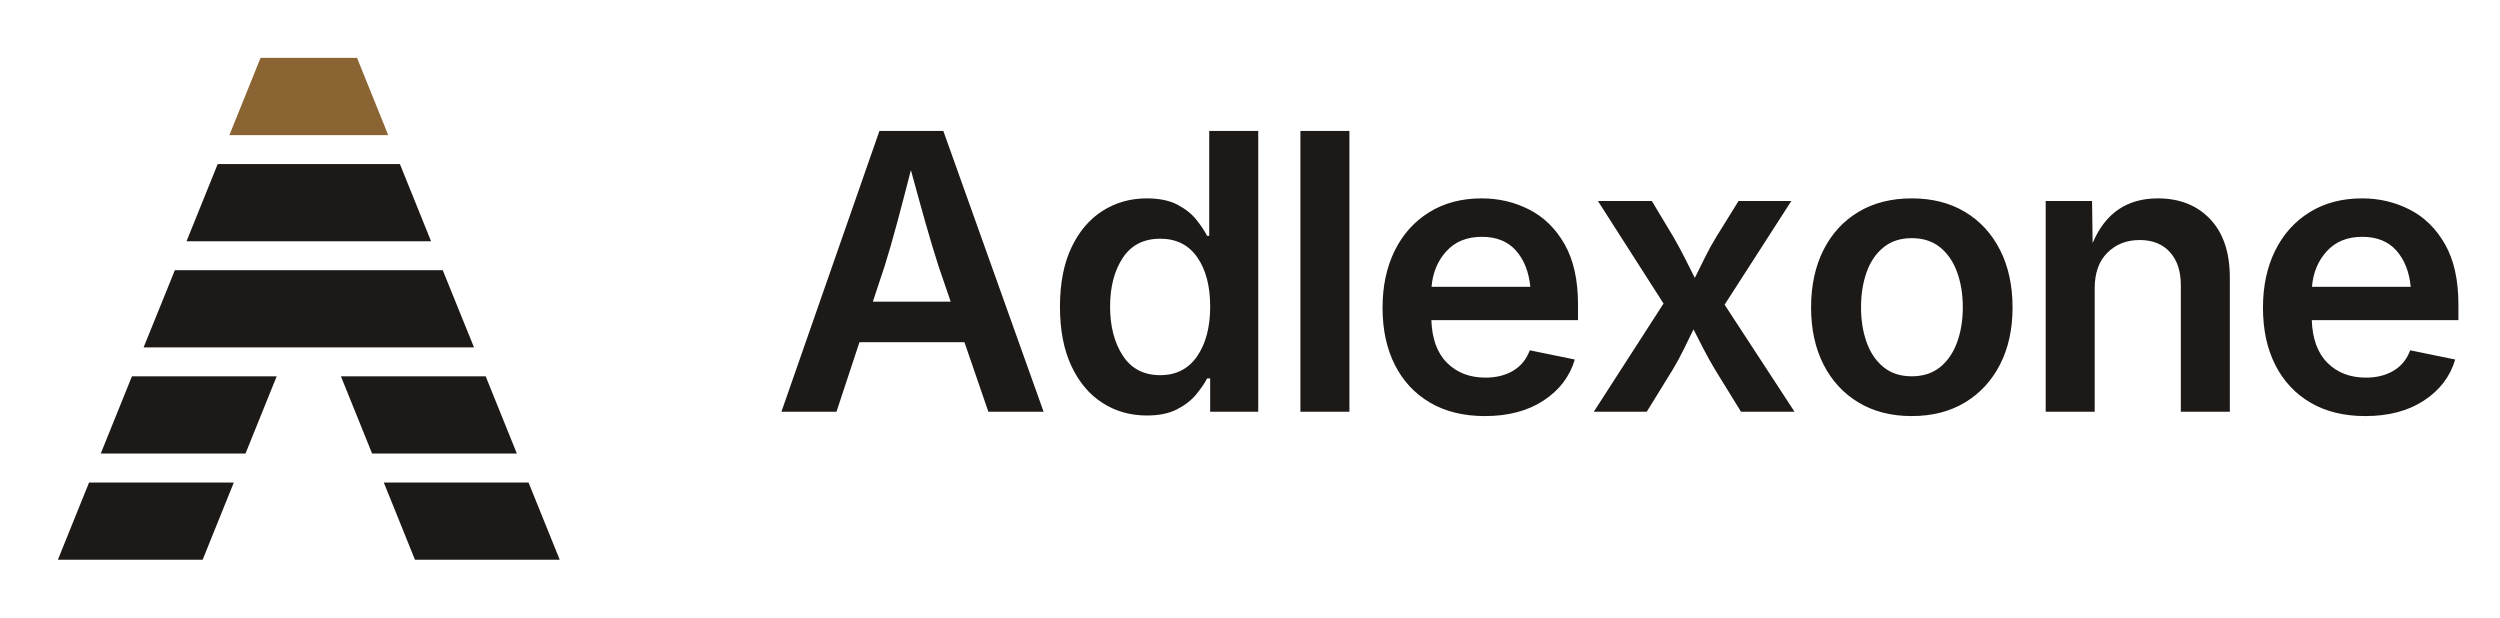
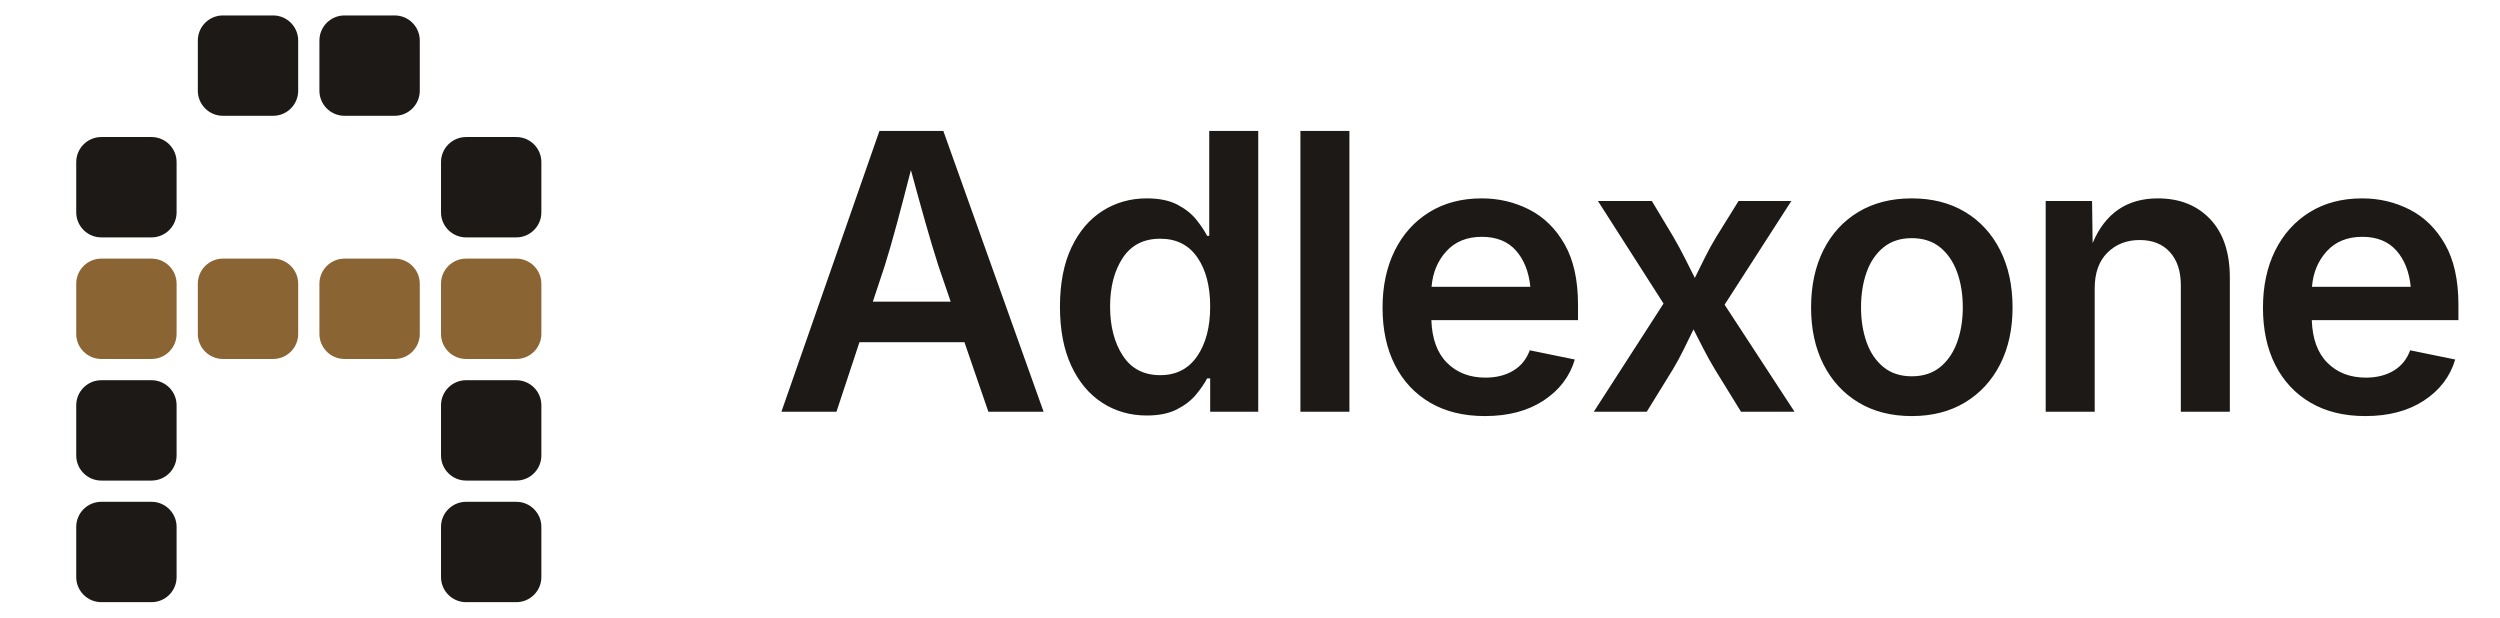
<svg xmlns="http://www.w3.org/2000/svg" viewBox="0 0 194.3 48" width="582.9" height="144" role="img" aria-labelledby="t">
  <g transform="translate(0 0) scale(.75)">
-     <polygon points="27.00,6.00 37.00,6.00 40.23,14.00 23.77,14.00" fill="#8a6432" />
-     <polygon points="22.56,17.00 41.44,17.00 44.67,25.00 19.33,25.00" fill="#1c1917" />
-     <polygon points="18.12,28.00 45.88,28.00 49.12,36.00 14.88,36.00" fill="#1c1917" />
-     <polygon points="13.67,39.00 28.67,39.00 25.44,47.00 10.44,47.00" fill="#1c1917" />
-     <polygon points="35.33,39.00 50.33,39.00 53.56,47.00 38.56,47.00" fill="#1c1917" />
-     <polygon points="9.23,50.00 24.23,50.00 21.00,58.00 6.00,58.00" fill="#1c1917" />
-     <polygon points="39.77,50.00 54.77,50.00 58.00,58.00 43.00,58.00" fill="#1c1917" />
+     <rect x="20.50" y="1.60" width="10.4" height="10.4" rx="2.6" fill="#1c1917" />
+     <rect x="33.10" y="1.60" width="10.4" height="10.4" rx="2.6" fill="#1c1917" />
+     <rect x="7.90" y="14.20" width="10.4" height="10.4" rx="2.6" fill="#1c1917" />
+     <rect x="45.70" y="14.20" width="10.4" height="10.4" rx="2.6" fill="#1c1917" />
+     <rect x="7.90" y="26.80" width="10.4" height="10.4" rx="2.6" fill="#8a6432" />
+     <rect x="20.50" y="26.80" width="10.4" height="10.4" rx="2.6" fill="#8a6432" />
+     <rect x="33.10" y="26.80" width="10.4" height="10.4" rx="2.6" fill="#8a6432" />
+     <rect x="45.70" y="26.80" width="10.4" height="10.4" rx="2.6" fill="#8a6432" />
+     <rect x="7.90" y="39.40" width="10.4" height="10.4" rx="2.6" fill="#1c1917" />
+     <rect x="45.70" y="39.40" width="10.4" height="10.4" rx="2.6" fill="#1c1917" />
+     <rect x="7.90" y="52.00" width="10.4" height="10.4" rx="2.6" fill="#1c1917" />
+     <rect x="45.70" y="52.00" width="10.4" height="10.4" rx="2.6" fill="#1c1917" />
  </g>
  <path fill="#1c1917" d="M60.732 32.0 68.35 10.174H73.315L81.108 32.0H76.816L74.956 26.595H66.797L65.01 32.0ZM67.837 23.445H73.887L72.935 20.662Q72.451 19.153 71.931 17.322Q71.411 15.491 70.796 13.221Q70.21 15.506 69.712 17.359Q69.214 19.212 68.76 20.662Z M89.133 32.293Q87.199 32.293 85.668 31.304Q84.138 30.315 83.259 28.426Q82.38 26.536 82.38 23.841Q82.38 21.116 83.273 19.234Q84.167 17.352 85.698 16.385Q87.229 15.418 89.118 15.418Q90.583 15.418 91.513 15.909Q92.443 16.399 92.985 17.081Q93.527 17.762 93.82 18.333H93.981V10.174H97.79V32.0H94.055V29.407H93.82Q93.513 29.993 92.956 30.667Q92.399 31.341 91.469 31.817Q90.539 32.293 89.133 32.293ZM90.173 29.158Q92.033 29.158 93.044 27.686Q94.055 26.214 94.055 23.826Q94.055 21.438 93.051 19.996Q92.048 18.553 90.173 18.553Q88.239 18.553 87.258 20.047Q86.276 21.541 86.276 23.826Q86.276 26.126 87.265 27.642Q88.254 29.158 90.173 29.158Z M104.877 10.174V32.0H101.068V10.174Z M115.406 32.337Q112.931 32.337 111.151 31.297Q109.371 30.257 108.412 28.367Q107.452 26.478 107.452 23.914Q107.452 21.395 108.397 19.483Q109.342 17.571 111.078 16.495Q112.813 15.418 115.157 15.418Q117.149 15.418 118.856 16.29Q120.562 17.161 121.603 18.985Q122.643 20.809 122.643 23.68V24.881H111.246Q111.319 27.063 112.469 28.206Q113.619 29.349 115.45 29.349Q116.71 29.349 117.611 28.807Q118.512 28.265 118.893 27.225L122.394 27.942Q121.808 29.92 119.969 31.128Q118.131 32.337 115.406 32.337ZM111.261 22.288H118.937Q118.761 20.53 117.816 19.468Q116.871 18.406 115.172 18.406Q113.429 18.406 112.411 19.527Q111.393 20.647 111.261 22.288Z M123.87 32.0 129.29 23.592 124.192 15.623H128.382L130.052 18.406Q130.535 19.241 130.938 20.04Q131.341 20.838 131.722 21.6Q132.103 20.838 132.498 20.032Q132.894 19.227 133.392 18.406L135.12 15.623H139.222L134.036 23.68L139.471 32.0H135.311L133.289 28.719Q132.806 27.913 132.403 27.129Q132.0 26.346 131.619 25.599Q131.253 26.346 130.872 27.129Q130.491 27.913 130.008 28.719L127.986 32.0Z M148.579 32.337Q146.191 32.337 144.434 31.275Q142.676 30.213 141.716 28.316Q140.757 26.419 140.757 23.899Q140.757 21.351 141.716 19.439Q142.676 17.527 144.434 16.473Q146.191 15.418 148.579 15.418Q150.967 15.418 152.725 16.473Q154.482 17.527 155.449 19.439Q156.416 21.351 156.416 23.899Q156.416 26.419 155.449 28.316Q154.482 30.213 152.725 31.275Q150.967 32.337 148.579 32.337ZM148.579 29.246Q149.912 29.246 150.791 28.528Q151.67 27.811 152.109 26.595Q152.549 25.379 152.549 23.885Q152.549 22.376 152.109 21.16Q151.67 19.944 150.791 19.227Q149.912 18.509 148.579 18.509Q147.261 18.509 146.382 19.227Q145.503 19.944 145.071 21.16Q144.639 22.376 144.639 23.885Q144.639 25.379 145.071 26.595Q145.503 27.811 146.382 28.528Q147.261 29.246 148.579 29.246Z M162.8 22.405V32.0H158.991V15.623H162.595L162.639 18.89Q164.104 15.418 167.707 15.418Q170.241 15.418 171.772 17.029Q173.303 18.641 173.303 21.585V32.0H169.494V22.171Q169.494 20.53 168.645 19.593Q167.795 18.655 166.301 18.655Q164.777 18.655 163.789 19.637Q162.8 20.618 162.8 22.405Z M183.832 32.337Q181.356 32.337 179.577 31.297Q177.797 30.257 176.837 28.367Q175.878 26.478 175.878 23.914Q175.878 21.395 176.823 19.483Q177.768 17.571 179.503 16.495Q181.239 15.418 183.583 15.418Q185.575 15.418 187.282 16.29Q188.988 17.161 190.028 18.985Q191.068 20.809 191.068 23.68V24.881H179.672Q179.745 27.063 180.895 28.206Q182.045 29.349 183.876 29.349Q185.136 29.349 186.037 28.807Q186.938 28.265 187.318 27.225L190.819 27.942Q190.233 29.92 188.395 31.128Q186.557 32.337 183.832 32.337ZM179.687 22.288H187.362Q187.187 20.53 186.242 19.468Q185.297 18.406 183.598 18.406Q181.854 18.406 180.836 19.527Q179.818 20.647 179.687 22.288Z" />
</svg>
